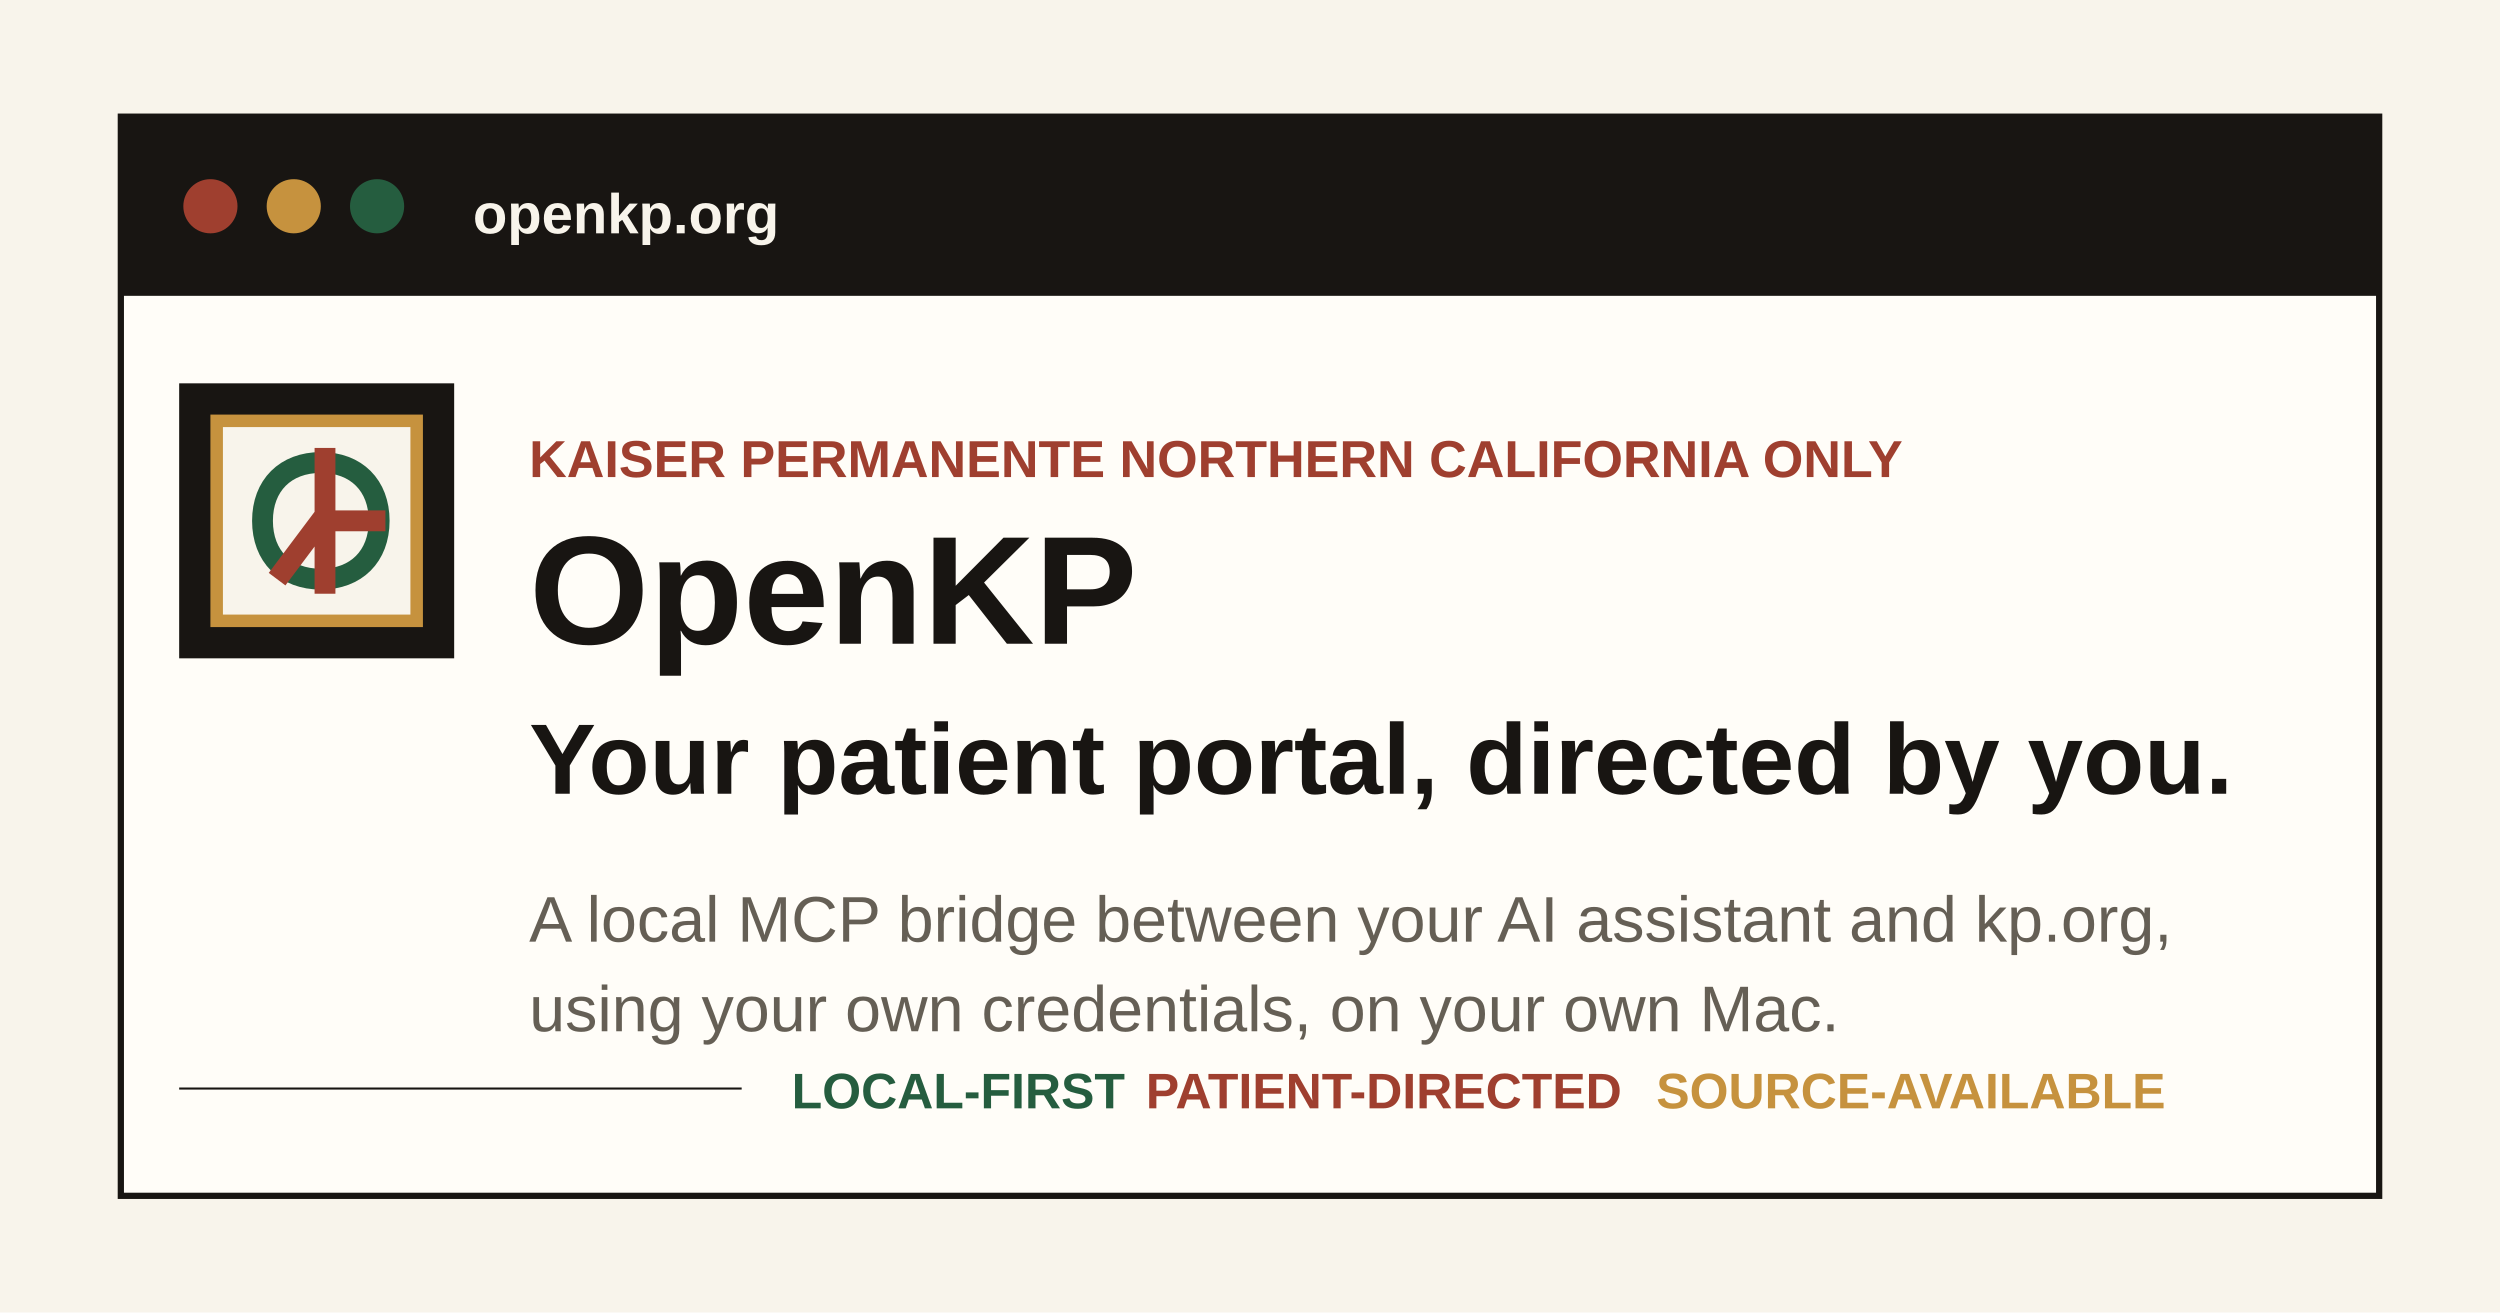
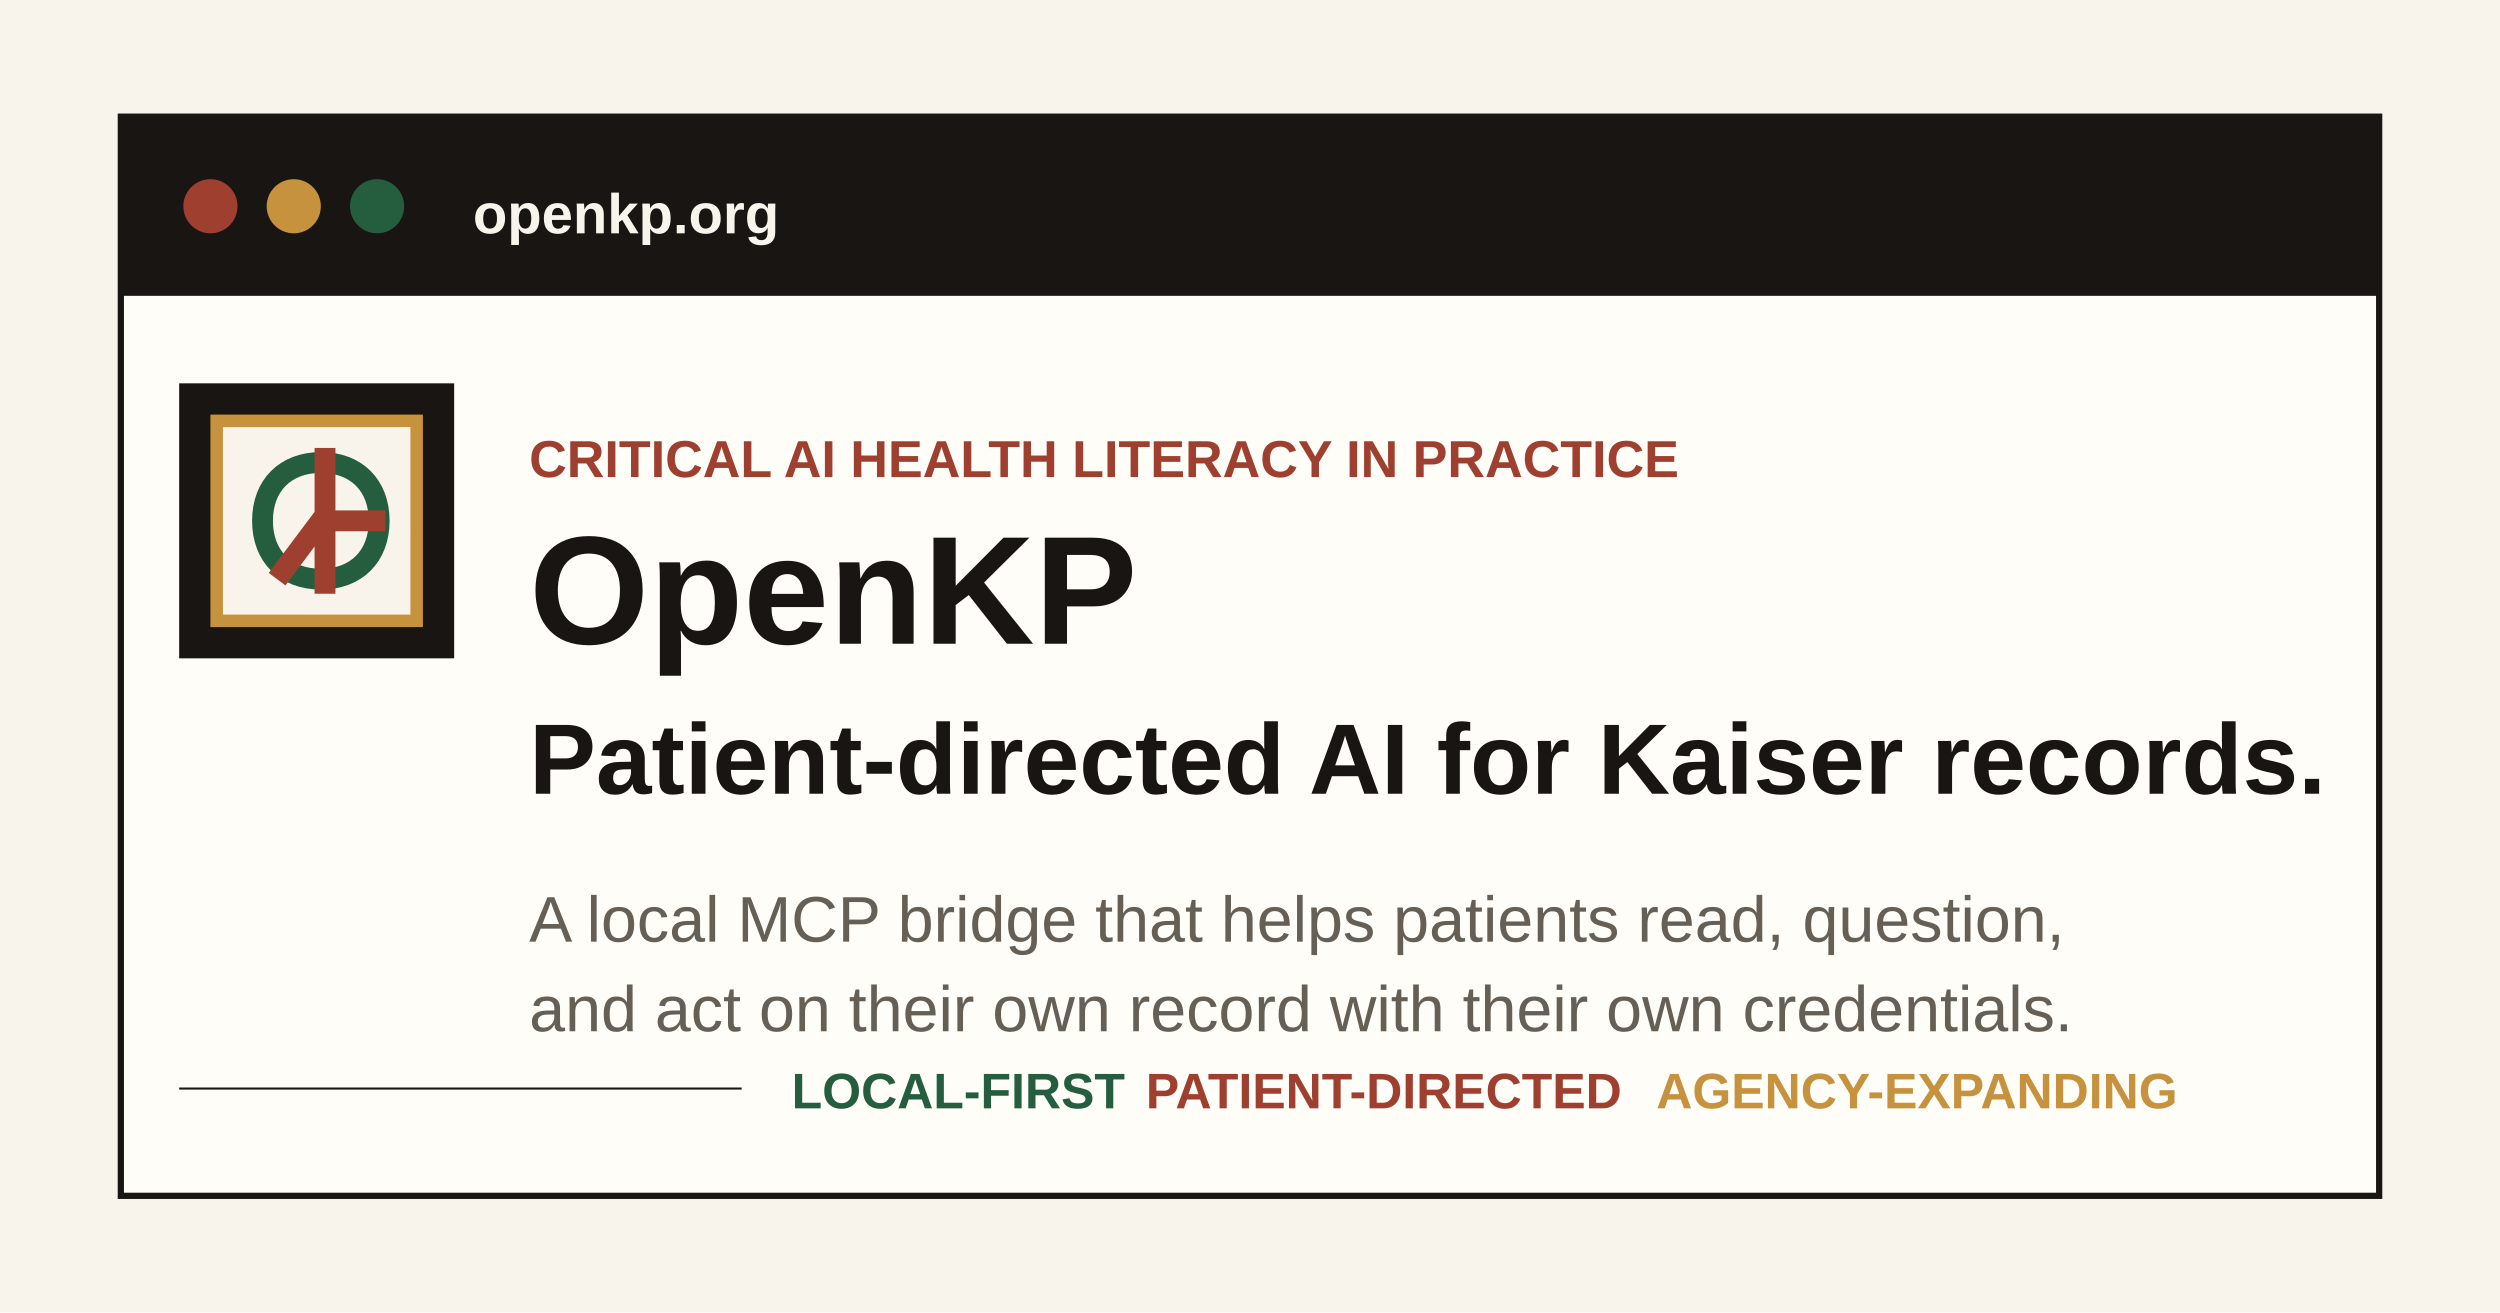
<svg xmlns="http://www.w3.org/2000/svg" viewBox="0 0 1200 630" role="img" aria-label="OpenKP social preview">
  <rect width="1200" height="630" fill="#f8f4eb" />
  <rect x="58" y="56" width="1084" height="518" fill="#fffdf8" stroke="#181512" stroke-width="3" />
  <rect x="58" y="56" width="1084" height="86" fill="#181512" />
  <circle cx="101" cy="99" r="13" fill="#9f3f2f" />
  <circle cx="141" cy="99" r="13" fill="#c6923e" />
  <circle cx="181" cy="99" r="13" fill="#255d3f" />
  <text x="227" y="112" fill="#f8f4eb" font-family="Arial, sans-serif" font-size="27" font-weight="700">openkp.org</text>
  <g transform="translate(86 184)">
    <rect width="132" height="132" fill="#181512" />
    <rect x="18" y="18" width="96" height="96" fill="#f8f4eb" stroke="#c6923e" stroke-width="6" />
    <path d="M40 66c0-17 11-28 28-28s28 11 28 28-11 28-28 28-28-11-28-28Z" fill="none" stroke="#255d3f" stroke-width="10" />
    <path d="M70 36v60M94 66H68L50 90" fill="none" stroke="#9f3f2f" stroke-width="10" stroke-linecap="square" stroke-linejoin="miter" />
  </g>
-   <text x="254" y="229" fill="#9f3f2f" font-family="Arial, sans-serif" font-size="25" font-weight="800" letter-spacing="0">KAISER PERMANENTE NORTHERN CALIFORNIA ONLY</text>
+   <text x="254" y="229" fill="#9f3f2f" font-family="Arial, sans-serif" font-size="25" font-weight="800" letter-spacing="0">CRITICAL AI HEALTH LITERACY IN PRACTICE</text>
  <text x="254" y="309" fill="#181512" font-family="Arial, sans-serif" font-size="74" font-weight="850" letter-spacing="0">OpenKP</text>
-   <text x="254" y="381" fill="#181512" font-family="Arial, sans-serif" font-size="48" font-weight="760" letter-spacing="0">Your patient portal, directed by you.</text>
-   <text x="254" y="452" fill="#655f55" font-family="Arial, sans-serif" font-size="31" font-weight="520">A local MCP bridge between your AI assistant and kp.org,</text>
-   <text x="254" y="495" fill="#655f55" font-family="Arial, sans-serif" font-size="31" font-weight="520">using your own credentials, on your own Mac.</text>
+   <text x="254" y="381" fill="#181512" font-family="Arial, sans-serif" font-size="48" font-weight="760" letter-spacing="0">Patient-directed AI for Kaiser records.</text>
+   <text x="254" y="452" fill="#655f55" font-family="Arial, sans-serif" font-size="31" font-weight="520">A local MCP bridge that helps patients read, question,</text>
+   <text x="254" y="495" fill="#655f55" font-family="Arial, sans-serif" font-size="31" font-weight="520">and act on their own record with their own credentials.</text>
  <rect x="86" y="522" width="270" height="1" fill="#181512" />
  <text x="380" y="532" fill="#255d3f" font-family="Arial, sans-serif" font-size="24" font-weight="800">LOCAL-FIRST</text>
  <text x="550" y="532" fill="#9f3f2f" font-family="Arial, sans-serif" font-size="24" font-weight="800">PATIENT-DIRECTED</text>
-   <text x="795" y="532" fill="#c6923e" font-family="Arial, sans-serif" font-size="24" font-weight="800">SOURCE-AVAILABLE</text>
+   <text x="795" y="532" fill="#c6923e" font-family="Arial, sans-serif" font-size="24" font-weight="800">AGENCY-EXPANDING</text>
</svg>
